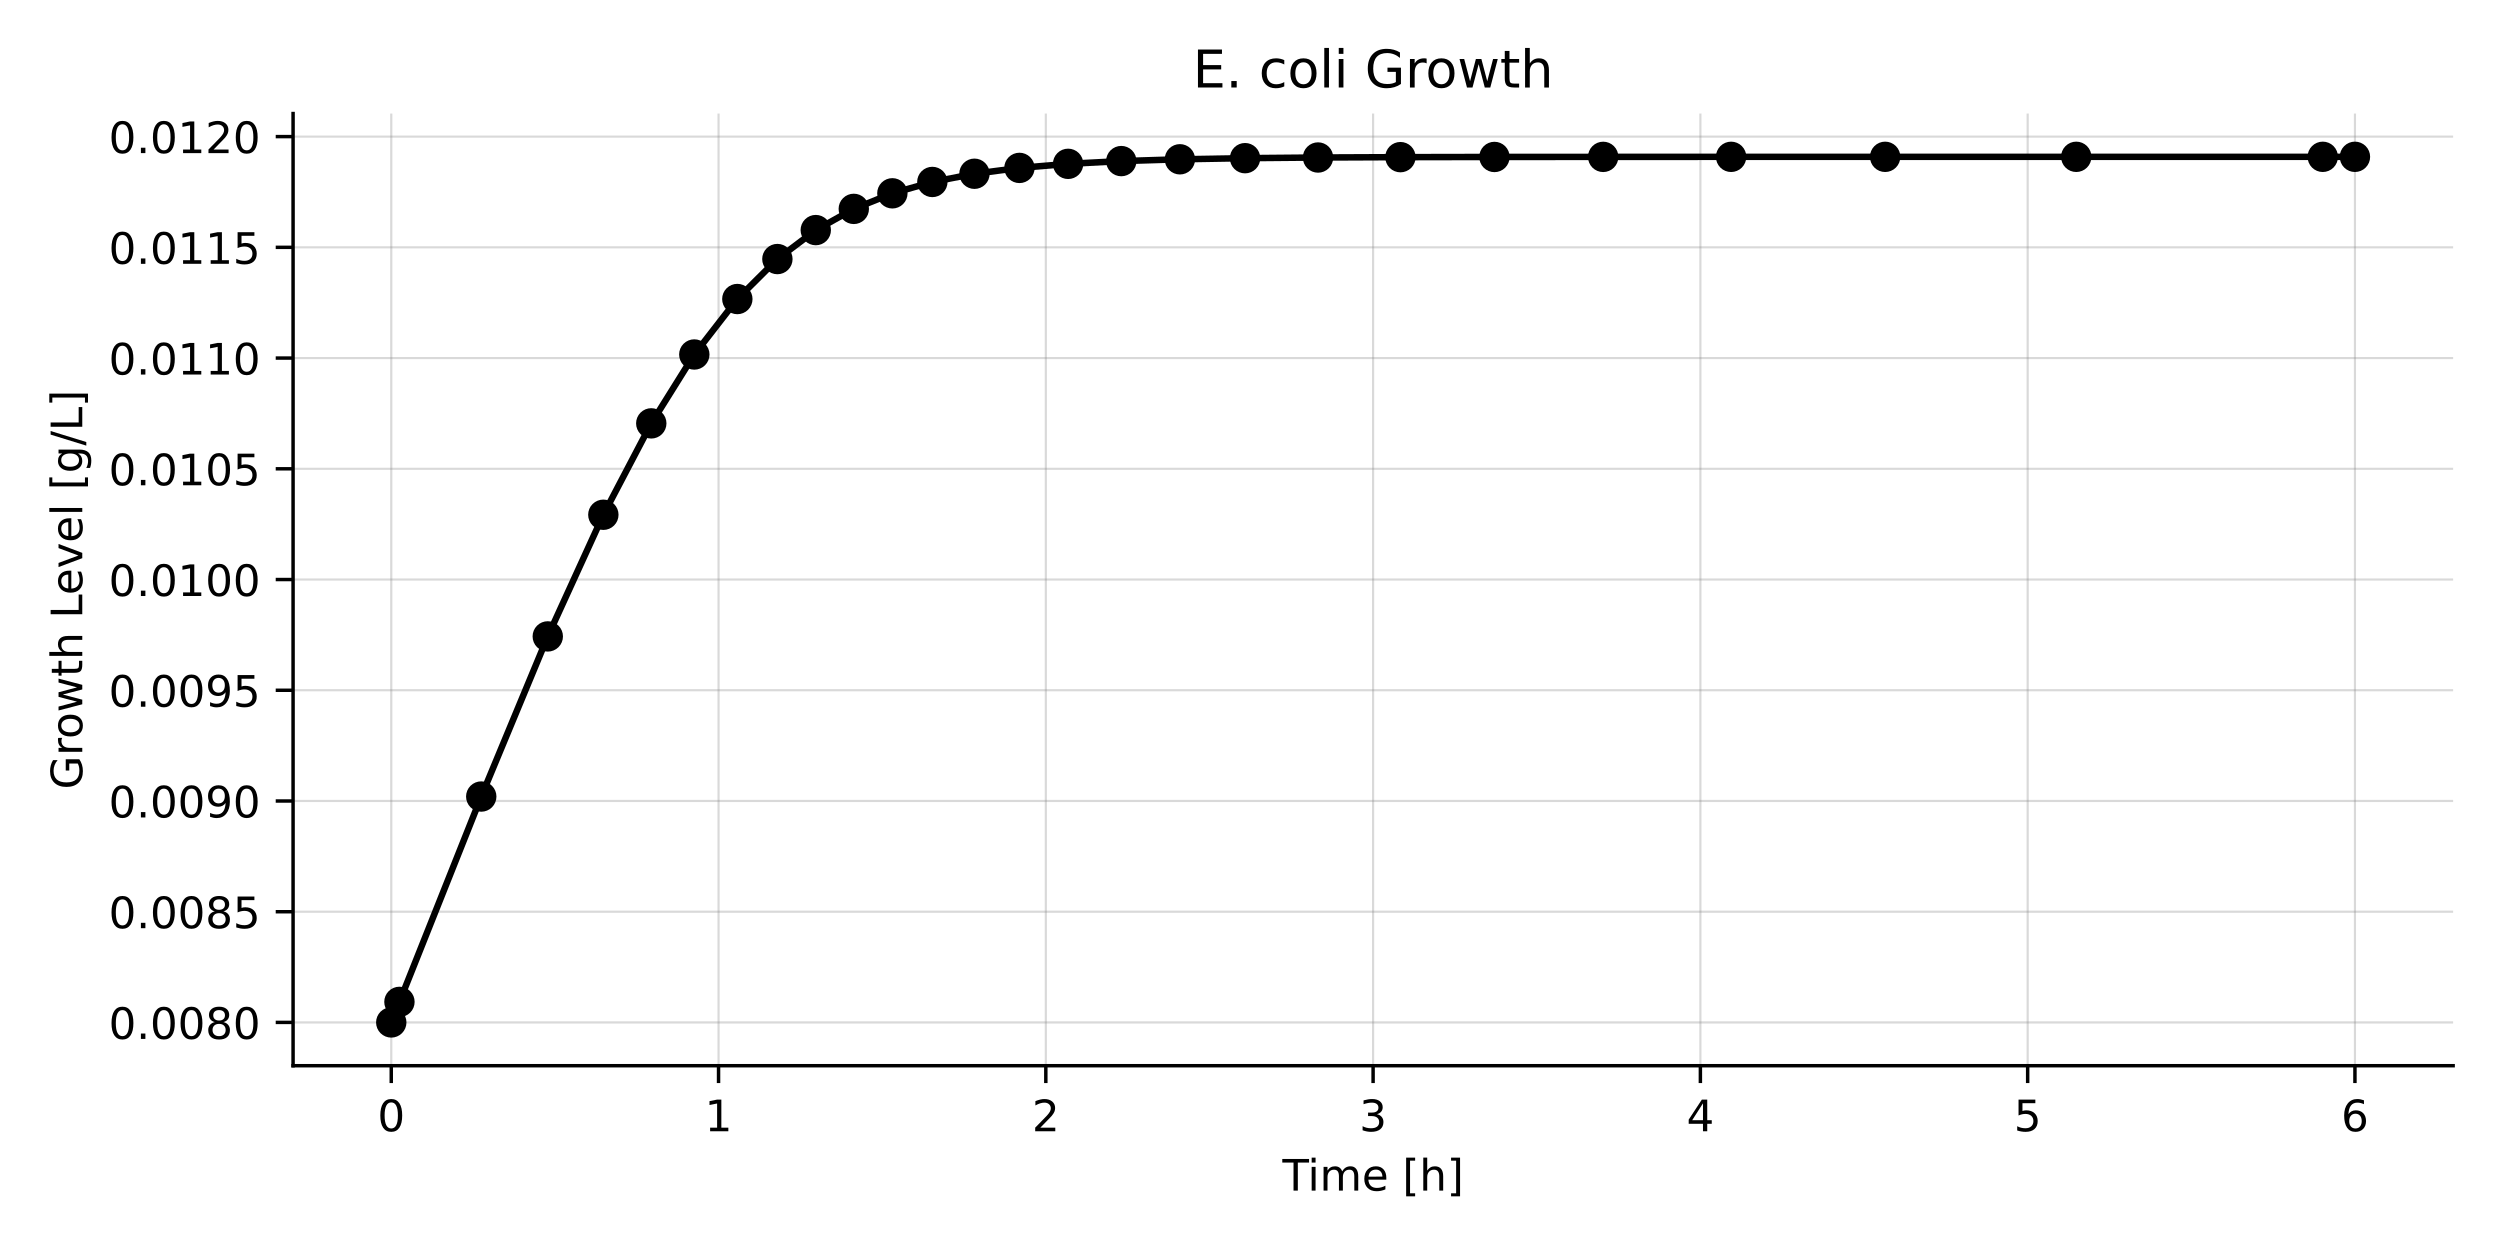
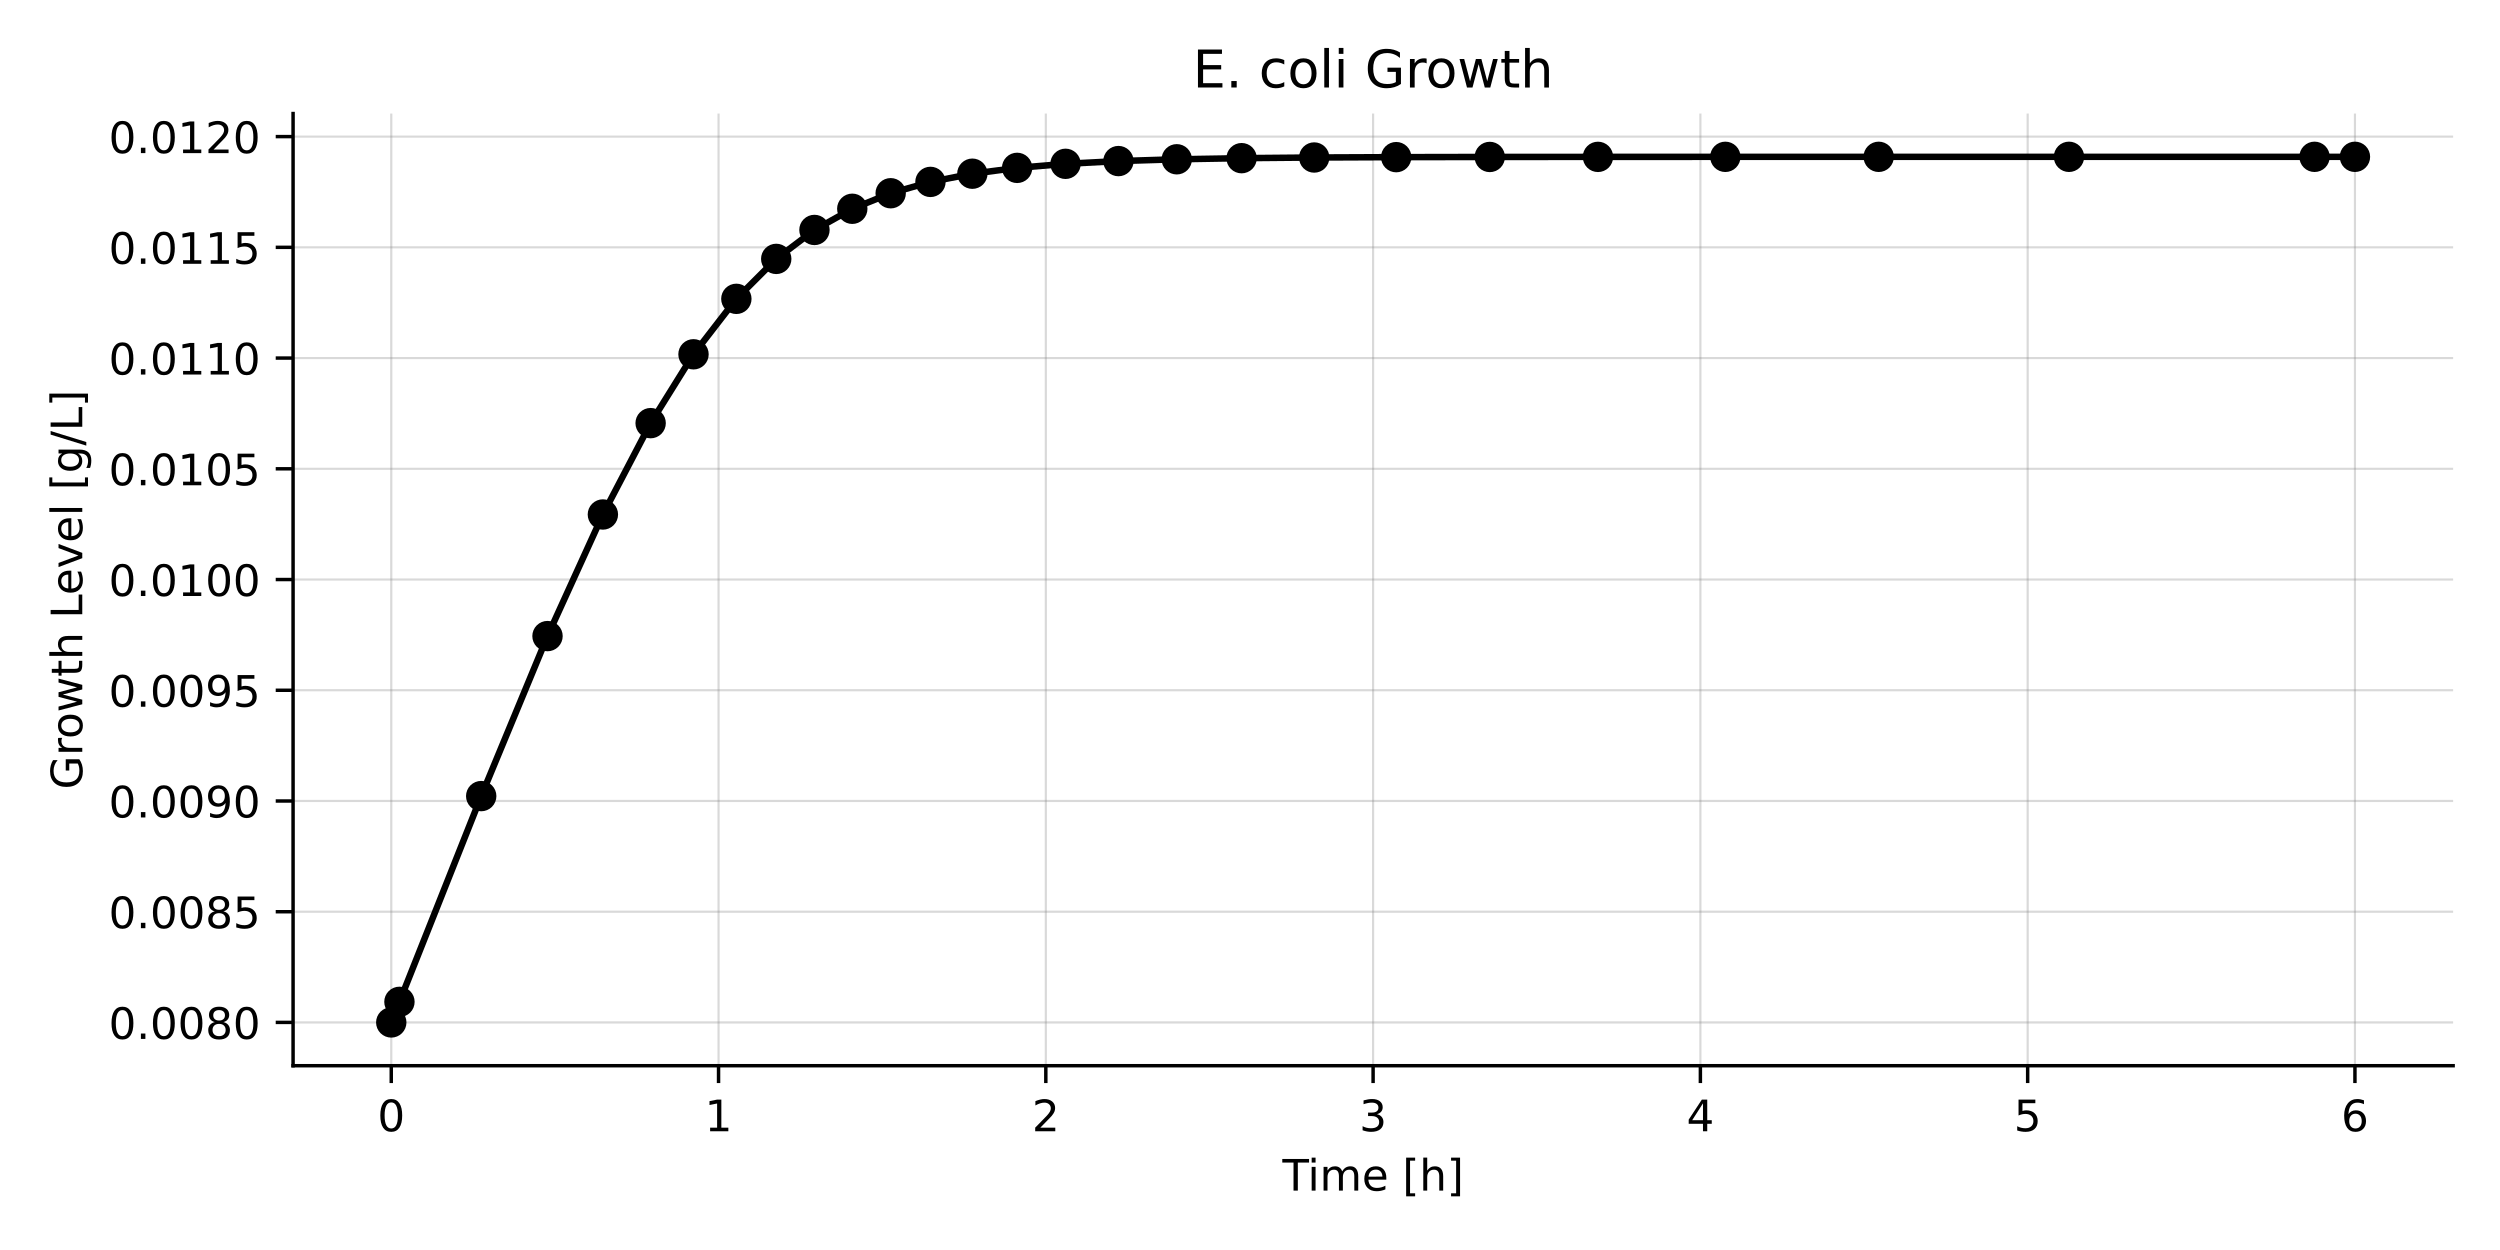
<svg xmlns="http://www.w3.org/2000/svg" xmlns:xlink="http://www.w3.org/1999/xlink" width="576pt" height="288pt" viewBox="0 0 576 288" version="1.1">
  <defs>
    <style type="text/css">*{stroke-linejoin: round; stroke-linecap: butt}</style>
  </defs>
  <g id="figure_1">
    <g id="patch_1">
      <path d="M 0 288  L 576 288  L 576 0  L 0 0  z " style="fill: #ffffff" />
    </g>
    <g id="axes_1">
      <g id="patch_2">
        <path d="M 67.525 245.54  L 565.2 245.54  L 565.2 26.16  L 67.525 26.16  z " style="fill: #ffffff" />
      </g>
      <g id="matplotlib.axis_1">
        <g id="xtick_1">
          <g id="line2d_1">
-             <path d="M 90.147 245.54  L 90.147 26.16  " clip-path="url(#pfdf26377b6)" style="fill: none; stroke: #808080; stroke-opacity: 0.3; stroke-width: 0.5; stroke-linecap: square" />
+             <path d="M 90.147 245.54  L 90.147 26.16  " clip-path="url(#pa4ab928335)" style="fill: none; stroke: #808080; stroke-opacity: 0.3; stroke-width: 0.5; stroke-linecap: square" />
          </g>
          <g id="line2d_2">
            <defs>
-               <path id="m614c1c55c8" d="M 0 0  L 0 4  " style="stroke: #000000; stroke-width: 0.8" />
+               <path id="m05c62dd9a5" d="M 0 0  L 0 4  " style="stroke: #000000; stroke-width: 0.8" />
            </defs>
            <g>
-               <use xlink:href="#m614c1c55c8" x="90.147" y="245.54" style="stroke: #000000; stroke-width: 0.8" />
+               <use xlink:href="#m05c62dd9a5" x="90.147" y="245.54" style="stroke: #000000; stroke-width: 0.8" />
            </g>
          </g>
          <g id="text_1">
            <g transform="translate(86.96534 260.6384) scale(0.1 -0.1)">
              <defs>
                <path id="DejaVuSans-30" d="M 2034 4250  Q 1547 4250 1301 3770  Q 1056 3291 1056 2328  Q 1056 1369 1301 889  Q 1547 409 2034 409  Q 2525 409 2770 889  Q 3016 1369 3016 2328  Q 3016 3291 2770 3770  Q 2525 4250 2034 4250  z M 2034 4750  Q 2819 4750 3233 4129  Q 3647 3509 3647 2328  Q 3647 1150 3233 529  Q 2819 -91 2034 -91  Q 1250 -91 836 529  Q 422 1150 422 2328  Q 422 3509 836 4129  Q 1250 4750 2034 4750  z " transform="scale(0.015625)" />
              </defs>
              <use xlink:href="#DejaVuSans-30" />
            </g>
          </g>
        </g>
        <g id="xtick_2">
          <g id="line2d_3">
-             <path d="M 165.552 245.54  L 165.552 26.16  " clip-path="url(#pfdf26377b6)" style="fill: none; stroke: #808080; stroke-opacity: 0.3; stroke-width: 0.5; stroke-linecap: square" />
+             <path d="M 165.552 245.54  L 165.552 26.16  " clip-path="url(#pa4ab928335)" style="fill: none; stroke: #808080; stroke-opacity: 0.3; stroke-width: 0.5; stroke-linecap: square" />
          </g>
          <g id="line2d_4">
            <g>
-               <use xlink:href="#m614c1c55c8" x="165.552" y="245.54" style="stroke: #000000; stroke-width: 0.8" />
+               <use xlink:href="#m05c62dd9a5" x="165.552" y="245.54" style="stroke: #000000; stroke-width: 0.8" />
            </g>
          </g>
          <g id="text_2">
            <g transform="translate(162.3706 260.6384) scale(0.1 -0.1)">
              <defs>
                <path id="DejaVuSans-31" d="M 794 531  L 1825 531  L 1825 4091  L 703 3866  L 703 4441  L 1819 4666  L 2450 4666  L 2450 531  L 3481 531  L 3481 0  L 794 0  L 794 531  z " transform="scale(0.015625)" />
              </defs>
              <use xlink:href="#DejaVuSans-31" />
            </g>
          </g>
        </g>
        <g id="xtick_3">
          <g id="line2d_5">
-             <path d="M 240.957 245.54  L 240.957 26.16  " clip-path="url(#pfdf26377b6)" style="fill: none; stroke: #808080; stroke-opacity: 0.3; stroke-width: 0.5; stroke-linecap: square" />
+             <path d="M 240.957 245.54  L 240.957 26.16  " clip-path="url(#pa4ab928335)" style="fill: none; stroke: #808080; stroke-opacity: 0.3; stroke-width: 0.5; stroke-linecap: square" />
          </g>
          <g id="line2d_6">
            <g>
-               <use xlink:href="#m614c1c55c8" x="240.957" y="245.54" style="stroke: #000000; stroke-width: 0.8" />
+               <use xlink:href="#m05c62dd9a5" x="240.957" y="245.54" style="stroke: #000000; stroke-width: 0.8" />
            </g>
          </g>
          <g id="text_3">
            <g transform="translate(237.7759 260.6384) scale(0.1 -0.1)">
              <defs>
                <path id="DejaVuSans-32" d="M 1228 531  L 3431 531  L 3431 0  L 469 0  L 469 531  Q 828 903 1448 1529  Q 2069 2156 2228 2338  Q 2531 2678 2651 2914  Q 2772 3150 2772 3378  Q 2772 3750 2511 3984  Q 2250 4219 1831 4219  Q 1534 4219 1204 4116  Q 875 4013 500 3803  L 500 4441  Q 881 4594 1212 4672  Q 1544 4750 1819 4750  Q 2544 4750 2975 4387  Q 3406 4025 3406 3419  Q 3406 3131 3298 2873  Q 3191 2616 2906 2266  Q 2828 2175 2409 1742  Q 1991 1309 1228 531  z " transform="scale(0.015625)" />
              </defs>
              <use xlink:href="#DejaVuSans-32" />
            </g>
          </g>
        </g>
        <g id="xtick_4">
          <g id="line2d_7">
-             <path d="M 316.363 245.54  L 316.363 26.16  " clip-path="url(#pfdf26377b6)" style="fill: none; stroke: #808080; stroke-opacity: 0.3; stroke-width: 0.5; stroke-linecap: square" />
+             <path d="M 316.363 245.54  L 316.363 26.16  " clip-path="url(#pa4ab928335)" style="fill: none; stroke: #808080; stroke-opacity: 0.3; stroke-width: 0.5; stroke-linecap: square" />
          </g>
          <g id="line2d_8">
            <g>
-               <use xlink:href="#m614c1c55c8" x="316.363" y="245.54" style="stroke: #000000; stroke-width: 0.8" />
+               <use xlink:href="#m05c62dd9a5" x="316.363" y="245.54" style="stroke: #000000; stroke-width: 0.8" />
            </g>
          </g>
          <g id="text_4">
            <g transform="translate(313.1812 260.6384) scale(0.1 -0.1)">
              <defs>
                <path id="DejaVuSans-33" d="M 2597 2516  Q 3050 2419 3304 2112  Q 3559 1806 3559 1356  Q 3559 666 3084 287  Q 2609 -91 1734 -91  Q 1441 -91 1130 -33  Q 819 25 488 141  L 488 750  Q 750 597 1062 519  Q 1375 441 1716 441  Q 2309 441 2620 675  Q 2931 909 2931 1356  Q 2931 1769 2642 2001  Q 2353 2234 1838 2234  L 1294 2234  L 1294 2753  L 1863 2753  Q 2328 2753 2575 2939  Q 2822 3125 2822 3475  Q 2822 3834 2567 4026  Q 2313 4219 1838 4219  Q 1578 4219 1281 4162  Q 984 4106 628 3988  L 628 4550  Q 988 4650 1302 4700  Q 1616 4750 1894 4750  Q 2613 4750 3031 4423  Q 3450 4097 3450 3541  Q 3450 3153 3228 2886  Q 3006 2619 2597 2516  z " transform="scale(0.015625)" />
              </defs>
              <use xlink:href="#DejaVuSans-33" />
            </g>
          </g>
        </g>
        <g id="xtick_5">
          <g id="line2d_9">
-             <path d="M 391.768 245.54  L 391.768 26.16  " clip-path="url(#pfdf26377b6)" style="fill: none; stroke: #808080; stroke-opacity: 0.3; stroke-width: 0.5; stroke-linecap: square" />
+             <path d="M 391.768 245.54  L 391.768 26.16  " clip-path="url(#pa4ab928335)" style="fill: none; stroke: #808080; stroke-opacity: 0.3; stroke-width: 0.5; stroke-linecap: square" />
          </g>
          <g id="line2d_10">
            <g>
-               <use xlink:href="#m614c1c55c8" x="391.768" y="245.54" style="stroke: #000000; stroke-width: 0.8" />
+               <use xlink:href="#m05c62dd9a5" x="391.768" y="245.54" style="stroke: #000000; stroke-width: 0.8" />
            </g>
          </g>
          <g id="text_5">
            <g transform="translate(388.5866 260.6384) scale(0.1 -0.1)">
              <defs>
                <path id="DejaVuSans-34" d="M 2419 4116  L 825 1625  L 2419 1625  L 2419 4116  z M 2253 4666  L 3047 4666  L 3047 1625  L 3713 1625  L 3713 1100  L 3047 1100  L 3047 0  L 2419 0  L 2419 1100  L 313 1100  L 313 1709  L 2253 4666  z " transform="scale(0.015625)" />
              </defs>
              <use xlink:href="#DejaVuSans-34" />
            </g>
          </g>
        </g>
        <g id="xtick_6">
          <g id="line2d_11">
-             <path d="M 467.173 245.54  L 467.173 26.16  " clip-path="url(#pfdf26377b6)" style="fill: none; stroke: #808080; stroke-opacity: 0.3; stroke-width: 0.5; stroke-linecap: square" />
+             <path d="M 467.173 245.54  L 467.173 26.16  " clip-path="url(#pa4ab928335)" style="fill: none; stroke: #808080; stroke-opacity: 0.3; stroke-width: 0.5; stroke-linecap: square" />
          </g>
          <g id="line2d_12">
            <g>
-               <use xlink:href="#m614c1c55c8" x="467.173" y="245.54" style="stroke: #000000; stroke-width: 0.8" />
+               <use xlink:href="#m05c62dd9a5" x="467.173" y="245.54" style="stroke: #000000; stroke-width: 0.8" />
            </g>
          </g>
          <g id="text_6">
            <g transform="translate(463.9919 260.6384) scale(0.1 -0.1)">
              <defs>
                <path id="DejaVuSans-35" d="M 691 4666  L 3169 4666  L 3169 4134  L 1269 4134  L 1269 2991  Q 1406 3038 1543 3061  Q 1681 3084 1819 3084  Q 2600 3084 3056 2656  Q 3513 2228 3513 1497  Q 3513 744 3044 326  Q 2575 -91 1722 -91  Q 1428 -91 1123 -41  Q 819 9 494 109  L 494 744  Q 775 591 1075 516  Q 1375 441 1709 441  Q 2250 441 2565 725  Q 2881 1009 2881 1497  Q 2881 1984 2565 2268  Q 2250 2553 1709 2553  Q 1456 2553 1204 2497  Q 953 2441 691 2322  L 691 4666  z " transform="scale(0.015625)" />
              </defs>
              <use xlink:href="#DejaVuSans-35" />
            </g>
          </g>
        </g>
        <g id="xtick_7">
          <g id="line2d_13">
-             <path d="M 542.578 245.54  L 542.578 26.16  " clip-path="url(#pfdf26377b6)" style="fill: none; stroke: #808080; stroke-opacity: 0.3; stroke-width: 0.5; stroke-linecap: square" />
+             <path d="M 542.578 245.54  L 542.578 26.16  " clip-path="url(#pa4ab928335)" style="fill: none; stroke: #808080; stroke-opacity: 0.3; stroke-width: 0.5; stroke-linecap: square" />
          </g>
          <g id="line2d_14">
            <g>
-               <use xlink:href="#m614c1c55c8" x="542.578" y="245.54" style="stroke: #000000; stroke-width: 0.8" />
+               <use xlink:href="#m05c62dd9a5" x="542.578" y="245.54" style="stroke: #000000; stroke-width: 0.8" />
            </g>
          </g>
          <g id="text_7">
            <g transform="translate(539.3972 260.6384) scale(0.1 -0.1)">
              <defs>
                <path id="DejaVuSans-36" d="M 2113 2584  Q 1688 2584 1439 2293  Q 1191 2003 1191 1497  Q 1191 994 1439 701  Q 1688 409 2113 409  Q 2538 409 2786 701  Q 3034 994 3034 1497  Q 3034 2003 2786 2293  Q 2538 2584 2113 2584  z M 3366 4563  L 3366 3988  Q 3128 4100 2886 4159  Q 2644 4219 2406 4219  Q 1781 4219 1451 3797  Q 1122 3375 1075 2522  Q 1259 2794 1537 2939  Q 1816 3084 2150 3084  Q 2853 3084 3261 2657  Q 3669 2231 3669 1497  Q 3669 778 3244 343  Q 2819 -91 2113 -91  Q 1303 -91 875 529  Q 447 1150 447 2328  Q 447 3434 972 4092  Q 1497 4750 2381 4750  Q 2619 4750 2861 4703  Q 3103 4656 3366 4563  z " transform="scale(0.015625)" />
              </defs>
              <use xlink:href="#DejaVuSans-36" />
            </g>
          </g>
        </g>
        <g id="text_8">
          <g transform="translate(295.4695 274.3166) scale(0.1 -0.1)">
            <defs>
              <path id="DejaVuSans-54" d="M -19 4666  L 3928 4666  L 3928 4134  L 2272 4134  L 2272 0  L 1638 0  L 1638 4134  L -19 4134  L -19 4666  z " transform="scale(0.015625)" />
              <path id="DejaVuSans-69" d="M 603 3500  L 1178 3500  L 1178 0  L 603 0  L 603 3500  z M 603 4863  L 1178 4863  L 1178 4134  L 603 4134  L 603 4863  z " transform="scale(0.015625)" />
              <path id="DejaVuSans-6d" d="M 3328 2828  Q 3544 3216 3844 3400  Q 4144 3584 4550 3584  Q 5097 3584 5394 3201  Q 5691 2819 5691 2113  L 5691 0  L 5113 0  L 5113 2094  Q 5113 2597 4934 2840  Q 4756 3084 4391 3084  Q 3944 3084 3684 2787  Q 3425 2491 3425 1978  L 3425 0  L 2847 0  L 2847 2094  Q 2847 2600 2669 2842  Q 2491 3084 2119 3084  Q 1678 3084 1418 2786  Q 1159 2488 1159 1978  L 1159 0  L 581 0  L 581 3500  L 1159 3500  L 1159 2956  Q 1356 3278 1631 3431  Q 1906 3584 2284 3584  Q 2666 3584 2933 3390  Q 3200 3197 3328 2828  z " transform="scale(0.015625)" />
              <path id="DejaVuSans-65" d="M 3597 1894  L 3597 1613  L 953 1613  Q 991 1019 1311 708  Q 1631 397 2203 397  Q 2534 397 2845 478  Q 3156 559 3463 722  L 3463 178  Q 3153 47 2828 -22  Q 2503 -91 2169 -91  Q 1331 -91 842 396  Q 353 884 353 1716  Q 353 2575 817 3079  Q 1281 3584 2069 3584  Q 2775 3584 3186 3129  Q 3597 2675 3597 1894  z M 3022 2063  Q 3016 2534 2758 2815  Q 2500 3097 2075 3097  Q 1594 3097 1305 2825  Q 1016 2553 972 2059  L 3022 2063  z " transform="scale(0.015625)" />
              <path id="DejaVuSans-20" transform="scale(0.015625)" />
              <path id="DejaVuSans-5b" d="M 550 4863  L 1875 4863  L 1875 4416  L 1125 4416  L 1125 -397  L 1875 -397  L 1875 -844  L 550 -844  L 550 4863  z " transform="scale(0.015625)" />
              <path id="DejaVuSans-68" d="M 3513 2113  L 3513 0  L 2938 0  L 2938 2094  Q 2938 2591 2744 2837  Q 2550 3084 2163 3084  Q 1697 3084 1428 2787  Q 1159 2491 1159 1978  L 1159 0  L 581 0  L 581 4863  L 1159 4863  L 1159 2956  Q 1366 3272 1645 3428  Q 1925 3584 2291 3584  Q 2894 3584 3203 3211  Q 3513 2838 3513 2113  z " transform="scale(0.015625)" />
              <path id="DejaVuSans-5d" d="M 1947 4863  L 1947 -844  L 622 -844  L 622 -397  L 1369 -397  L 1369 4416  L 622 4416  L 622 4863  L 1947 4863  z " transform="scale(0.015625)" />
            </defs>
            <use xlink:href="#DejaVuSans-54" />
            <use xlink:href="#DejaVuSans-69" transform="translate(57.95898 0)" />
            <use xlink:href="#DejaVuSans-6d" transform="translate(85.74219 0)" />
            <use xlink:href="#DejaVuSans-65" transform="translate(183.1543 0)" />
            <use xlink:href="#DejaVuSans-20" transform="translate(244.6777 0)" />
            <use xlink:href="#DejaVuSans-5b" transform="translate(276.4648 0)" />
            <use xlink:href="#DejaVuSans-68" transform="translate(315.4785 0)" />
            <use xlink:href="#DejaVuSans-5d" transform="translate(378.8574 0)" />
          </g>
        </g>
      </g>
      <g id="matplotlib.axis_2">
        <g id="ytick_1">
          <g id="line2d_15">
-             <path d="M 67.525 235.568  L 565.2 235.568  " clip-path="url(#pfdf26377b6)" style="fill: none; stroke: #808080; stroke-opacity: 0.3; stroke-width: 0.5; stroke-linecap: square" />
+             <path d="M 67.525 235.568  L 565.2 235.568  " clip-path="url(#pa4ab928335)" style="fill: none; stroke: #808080; stroke-opacity: 0.3; stroke-width: 0.5; stroke-linecap: square" />
          </g>
          <g id="line2d_16">
            <defs>
-               <path id="m673d72dd61" d="M 0 0  L -4 0  " style="stroke: #000000; stroke-width: 0.8" />
+               <path id="me088fee812" d="M 0 0  L -4 0  " style="stroke: #000000; stroke-width: 0.8" />
            </defs>
            <g>
-               <use xlink:href="#m673d72dd61" x="67.525" y="235.568" style="stroke: #000000; stroke-width: 0.8" />
+               <use xlink:href="#me088fee812" x="67.525" y="235.568" style="stroke: #000000; stroke-width: 0.8" />
            </g>
          </g>
          <g id="text_9">
            <g transform="translate(25.03438 239.3674) scale(0.1 -0.1)">
              <defs>
                <path id="DejaVuSans-2e" d="M 684 794  L 1344 794  L 1344 0  L 684 0  L 684 794  z " transform="scale(0.015625)" />
                <path id="DejaVuSans-38" d="M 2034 2216  Q 1584 2216 1326 1975  Q 1069 1734 1069 1313  Q 1069 891 1326 650  Q 1584 409 2034 409  Q 2484 409 2743 651  Q 3003 894 3003 1313  Q 3003 1734 2745 1975  Q 2488 2216 2034 2216  z M 1403 2484  Q 997 2584 770 2862  Q 544 3141 544 3541  Q 544 4100 942 4425  Q 1341 4750 2034 4750  Q 2731 4750 3128 4425  Q 3525 4100 3525 3541  Q 3525 3141 3298 2862  Q 3072 2584 2669 2484  Q 3125 2378 3379 2068  Q 3634 1759 3634 1313  Q 3634 634 3220 271  Q 2806 -91 2034 -91  Q 1263 -91 848 271  Q 434 634 434 1313  Q 434 1759 690 2068  Q 947 2378 1403 2484  z M 1172 3481  Q 1172 3119 1398 2916  Q 1625 2713 2034 2713  Q 2441 2713 2670 2916  Q 2900 3119 2900 3481  Q 2900 3844 2670 4047  Q 2441 4250 2034 4250  Q 1625 4250 1398 4047  Q 1172 3844 1172 3481  z " transform="scale(0.015625)" />
              </defs>
              <use xlink:href="#DejaVuSans-30" />
              <use xlink:href="#DejaVuSans-2e" transform="translate(63.62305 0)" />
              <use xlink:href="#DejaVuSans-30" transform="translate(95.41016 0)" />
              <use xlink:href="#DejaVuSans-30" transform="translate(159.0332 0)" />
              <use xlink:href="#DejaVuSans-38" transform="translate(222.6562 0)" />
              <use xlink:href="#DejaVuSans-30" transform="translate(286.2793 0)" />
            </g>
          </g>
        </g>
        <g id="ytick_2">
          <g id="line2d_17">
-             <path d="M 67.525 210.057  L 565.2 210.057  " clip-path="url(#pfdf26377b6)" style="fill: none; stroke: #808080; stroke-opacity: 0.3; stroke-width: 0.5; stroke-linecap: square" />
+             <path d="M 67.525 210.057  L 565.2 210.057  " clip-path="url(#pa4ab928335)" style="fill: none; stroke: #808080; stroke-opacity: 0.3; stroke-width: 0.5; stroke-linecap: square" />
          </g>
          <g id="line2d_18">
            <g>
-               <use xlink:href="#m673d72dd61" x="67.525" y="210.057" style="stroke: #000000; stroke-width: 0.8" />
+               <use xlink:href="#me088fee812" x="67.525" y="210.057" style="stroke: #000000; stroke-width: 0.8" />
            </g>
          </g>
          <g id="text_10">
            <g transform="translate(25.03438 213.8559) scale(0.1 -0.1)">
              <use xlink:href="#DejaVuSans-30" />
              <use xlink:href="#DejaVuSans-2e" transform="translate(63.62305 0)" />
              <use xlink:href="#DejaVuSans-30" transform="translate(95.41016 0)" />
              <use xlink:href="#DejaVuSans-30" transform="translate(159.0332 0)" />
              <use xlink:href="#DejaVuSans-38" transform="translate(222.6562 0)" />
              <use xlink:href="#DejaVuSans-35" transform="translate(286.2793 0)" />
            </g>
          </g>
        </g>
        <g id="ytick_3">
          <g id="line2d_19">
-             <path d="M 67.525 184.545  L 565.2 184.545  " clip-path="url(#pfdf26377b6)" style="fill: none; stroke: #808080; stroke-opacity: 0.3; stroke-width: 0.5; stroke-linecap: square" />
+             <path d="M 67.525 184.545  L 565.2 184.545  " clip-path="url(#pa4ab928335)" style="fill: none; stroke: #808080; stroke-opacity: 0.3; stroke-width: 0.5; stroke-linecap: square" />
          </g>
          <g id="line2d_20">
            <g>
-               <use xlink:href="#m673d72dd61" x="67.525" y="184.545" style="stroke: #000000; stroke-width: 0.8" />
+               <use xlink:href="#me088fee812" x="67.525" y="184.545" style="stroke: #000000; stroke-width: 0.8" />
            </g>
          </g>
          <g id="text_11">
            <g transform="translate(25.03438 188.3443) scale(0.1 -0.1)">
              <defs>
                <path id="DejaVuSans-39" d="M 703 97  L 703 672  Q 941 559 1184 500  Q 1428 441 1663 441  Q 2288 441 2617 861  Q 2947 1281 2994 2138  Q 2813 1869 2534 1725  Q 2256 1581 1919 1581  Q 1219 1581 811 2004  Q 403 2428 403 3163  Q 403 3881 828 4315  Q 1253 4750 1959 4750  Q 2769 4750 3195 4129  Q 3622 3509 3622 2328  Q 3622 1225 3098 567  Q 2575 -91 1691 -91  Q 1453 -91 1209 -44  Q 966 3 703 97  z M 1959 2075  Q 2384 2075 2632 2365  Q 2881 2656 2881 3163  Q 2881 3666 2632 3958  Q 2384 4250 1959 4250  Q 1534 4250 1286 3958  Q 1038 3666 1038 3163  Q 1038 2656 1286 2365  Q 1534 2075 1959 2075  z " transform="scale(0.015625)" />
              </defs>
              <use xlink:href="#DejaVuSans-30" />
              <use xlink:href="#DejaVuSans-2e" transform="translate(63.62305 0)" />
              <use xlink:href="#DejaVuSans-30" transform="translate(95.41016 0)" />
              <use xlink:href="#DejaVuSans-30" transform="translate(159.0332 0)" />
              <use xlink:href="#DejaVuSans-39" transform="translate(222.6562 0)" />
              <use xlink:href="#DejaVuSans-30" transform="translate(286.2793 0)" />
            </g>
          </g>
        </g>
        <g id="ytick_4">
          <g id="line2d_21">
-             <path d="M 67.525 159.034  L 565.2 159.034  " clip-path="url(#pfdf26377b6)" style="fill: none; stroke: #808080; stroke-opacity: 0.3; stroke-width: 0.5; stroke-linecap: square" />
+             <path d="M 67.525 159.034  L 565.2 159.034  " clip-path="url(#pa4ab928335)" style="fill: none; stroke: #808080; stroke-opacity: 0.3; stroke-width: 0.5; stroke-linecap: square" />
          </g>
          <g id="line2d_22">
            <g>
-               <use xlink:href="#m673d72dd61" x="67.525" y="159.034" style="stroke: #000000; stroke-width: 0.8" />
+               <use xlink:href="#me088fee812" x="67.525" y="159.034" style="stroke: #000000; stroke-width: 0.8" />
            </g>
          </g>
          <g id="text_12">
            <g transform="translate(25.03438 162.8328) scale(0.1 -0.1)">
              <use xlink:href="#DejaVuSans-30" />
              <use xlink:href="#DejaVuSans-2e" transform="translate(63.62305 0)" />
              <use xlink:href="#DejaVuSans-30" transform="translate(95.41016 0)" />
              <use xlink:href="#DejaVuSans-30" transform="translate(159.0332 0)" />
              <use xlink:href="#DejaVuSans-39" transform="translate(222.6562 0)" />
              <use xlink:href="#DejaVuSans-35" transform="translate(286.2793 0)" />
            </g>
          </g>
        </g>
        <g id="ytick_5">
          <g id="line2d_23">
-             <path d="M 67.525 133.522  L 565.2 133.522  " clip-path="url(#pfdf26377b6)" style="fill: none; stroke: #808080; stroke-opacity: 0.3; stroke-width: 0.5; stroke-linecap: square" />
+             <path d="M 67.525 133.522  L 565.2 133.522  " clip-path="url(#pa4ab928335)" style="fill: none; stroke: #808080; stroke-opacity: 0.3; stroke-width: 0.5; stroke-linecap: square" />
          </g>
          <g id="line2d_24">
            <g>
-               <use xlink:href="#m673d72dd61" x="67.525" y="133.522" style="stroke: #000000; stroke-width: 0.8" />
+               <use xlink:href="#me088fee812" x="67.525" y="133.522" style="stroke: #000000; stroke-width: 0.8" />
            </g>
          </g>
          <g id="text_13">
            <g transform="translate(25.03438 137.3213) scale(0.1 -0.1)">
              <use xlink:href="#DejaVuSans-30" />
              <use xlink:href="#DejaVuSans-2e" transform="translate(63.62305 0)" />
              <use xlink:href="#DejaVuSans-30" transform="translate(95.41016 0)" />
              <use xlink:href="#DejaVuSans-31" transform="translate(159.0332 0)" />
              <use xlink:href="#DejaVuSans-30" transform="translate(222.6562 0)" />
              <use xlink:href="#DejaVuSans-30" transform="translate(286.2793 0)" />
            </g>
          </g>
        </g>
        <g id="ytick_6">
          <g id="line2d_25">
-             <path d="M 67.525 108.01  L 565.2 108.01  " clip-path="url(#pfdf26377b6)" style="fill: none; stroke: #808080; stroke-opacity: 0.3; stroke-width: 0.5; stroke-linecap: square" />
+             <path d="M 67.525 108.01  L 565.2 108.01  " clip-path="url(#pa4ab928335)" style="fill: none; stroke: #808080; stroke-opacity: 0.3; stroke-width: 0.5; stroke-linecap: square" />
          </g>
          <g id="line2d_26">
            <g>
-               <use xlink:href="#m673d72dd61" x="67.525" y="108.01" style="stroke: #000000; stroke-width: 0.8" />
+               <use xlink:href="#me088fee812" x="67.525" y="108.01" style="stroke: #000000; stroke-width: 0.8" />
            </g>
          </g>
          <g id="text_14">
            <g transform="translate(25.03438 111.8097) scale(0.1 -0.1)">
              <use xlink:href="#DejaVuSans-30" />
              <use xlink:href="#DejaVuSans-2e" transform="translate(63.62305 0)" />
              <use xlink:href="#DejaVuSans-30" transform="translate(95.41016 0)" />
              <use xlink:href="#DejaVuSans-31" transform="translate(159.0332 0)" />
              <use xlink:href="#DejaVuSans-30" transform="translate(222.6562 0)" />
              <use xlink:href="#DejaVuSans-35" transform="translate(286.2793 0)" />
            </g>
          </g>
        </g>
        <g id="ytick_7">
          <g id="line2d_27">
-             <path d="M 67.525 82.499  L 565.2 82.499  " clip-path="url(#pfdf26377b6)" style="fill: none; stroke: #808080; stroke-opacity: 0.3; stroke-width: 0.5; stroke-linecap: square" />
+             <path d="M 67.525 82.499  L 565.2 82.499  " clip-path="url(#pa4ab928335)" style="fill: none; stroke: #808080; stroke-opacity: 0.3; stroke-width: 0.5; stroke-linecap: square" />
          </g>
          <g id="line2d_28">
            <g>
-               <use xlink:href="#m673d72dd61" x="67.525" y="82.499" style="stroke: #000000; stroke-width: 0.8" />
+               <use xlink:href="#me088fee812" x="67.525" y="82.499" style="stroke: #000000; stroke-width: 0.8" />
            </g>
          </g>
          <g id="text_15">
            <g transform="translate(25.03438 86.29818) scale(0.1 -0.1)">
              <use xlink:href="#DejaVuSans-30" />
              <use xlink:href="#DejaVuSans-2e" transform="translate(63.62305 0)" />
              <use xlink:href="#DejaVuSans-30" transform="translate(95.41016 0)" />
              <use xlink:href="#DejaVuSans-31" transform="translate(159.0332 0)" />
              <use xlink:href="#DejaVuSans-31" transform="translate(222.6562 0)" />
              <use xlink:href="#DejaVuSans-30" transform="translate(286.2793 0)" />
            </g>
          </g>
        </g>
        <g id="ytick_8">
          <g id="line2d_29">
-             <path d="M 67.525 56.987  L 565.2 56.987  " clip-path="url(#pfdf26377b6)" style="fill: none; stroke: #808080; stroke-opacity: 0.3; stroke-width: 0.5; stroke-linecap: square" />
+             <path d="M 67.525 56.987  L 565.2 56.987  " clip-path="url(#pa4ab928335)" style="fill: none; stroke: #808080; stroke-opacity: 0.3; stroke-width: 0.5; stroke-linecap: square" />
          </g>
          <g id="line2d_30">
            <g>
-               <use xlink:href="#m673d72dd61" x="67.525" y="56.987" style="stroke: #000000; stroke-width: 0.8" />
+               <use xlink:href="#me088fee812" x="67.525" y="56.987" style="stroke: #000000; stroke-width: 0.8" />
            </g>
          </g>
          <g id="text_16">
            <g transform="translate(25.03438 60.78664) scale(0.1 -0.1)">
              <use xlink:href="#DejaVuSans-30" />
              <use xlink:href="#DejaVuSans-2e" transform="translate(63.62305 0)" />
              <use xlink:href="#DejaVuSans-30" transform="translate(95.41016 0)" />
              <use xlink:href="#DejaVuSans-31" transform="translate(159.0332 0)" />
              <use xlink:href="#DejaVuSans-31" transform="translate(222.6562 0)" />
              <use xlink:href="#DejaVuSans-35" transform="translate(286.2793 0)" />
            </g>
          </g>
        </g>
        <g id="ytick_9">
          <g id="line2d_31">
-             <path d="M 67.525 31.476  L 565.2 31.476  " clip-path="url(#pfdf26377b6)" style="fill: none; stroke: #808080; stroke-opacity: 0.3; stroke-width: 0.5; stroke-linecap: square" />
+             <path d="M 67.525 31.476  L 565.2 31.476  " clip-path="url(#pa4ab928335)" style="fill: none; stroke: #808080; stroke-opacity: 0.3; stroke-width: 0.5; stroke-linecap: square" />
          </g>
          <g id="line2d_32">
            <g>
-               <use xlink:href="#m673d72dd61" x="67.525" y="31.476" style="stroke: #000000; stroke-width: 0.8" />
+               <use xlink:href="#me088fee812" x="67.525" y="31.476" style="stroke: #000000; stroke-width: 0.8" />
            </g>
          </g>
          <g id="text_17">
-             <g transform="translate(25.03438 35.2751) scale(0.1 -0.1)">
+             <g transform="translate(25.03438 35.27511) scale(0.1 -0.1)">
              <use xlink:href="#DejaVuSans-30" />
              <use xlink:href="#DejaVuSans-2e" transform="translate(63.62305 0)" />
              <use xlink:href="#DejaVuSans-30" transform="translate(95.41016 0)" />
              <use xlink:href="#DejaVuSans-31" transform="translate(159.0332 0)" />
              <use xlink:href="#DejaVuSans-32" transform="translate(222.6562 0)" />
              <use xlink:href="#DejaVuSans-30" transform="translate(286.2793 0)" />
            </g>
          </g>
        </g>
        <g id="text_18">
          <g transform="translate(18.95469 181.8688) rotate(-90) scale(0.1 -0.1)">
            <defs>
              <path id="DejaVuSans-47" d="M 3809 666  L 3809 1919  L 2778 1919  L 2778 2438  L 4434 2438  L 4434 434  Q 4069 175 3628 42  Q 3188 -91 2688 -91  Q 1594 -91 976 548  Q 359 1188 359 2328  Q 359 3472 976 4111  Q 1594 4750 2688 4750  Q 3144 4750 3555 4637  Q 3966 4525 4313 4306  L 4313 3634  Q 3963 3931 3569 4081  Q 3175 4231 2741 4231  Q 1884 4231 1454 3753  Q 1025 3275 1025 2328  Q 1025 1384 1454 906  Q 1884 428 2741 428  Q 3075 428 3337 486  Q 3600 544 3809 666  z " transform="scale(0.015625)" />
              <path id="DejaVuSans-72" d="M 2631 2963  Q 2534 3019 2420 3045  Q 2306 3072 2169 3072  Q 1681 3072 1420 2755  Q 1159 2438 1159 1844  L 1159 0  L 581 0  L 581 3500  L 1159 3500  L 1159 2956  Q 1341 3275 1631 3429  Q 1922 3584 2338 3584  Q 2397 3584 2469 3576  Q 2541 3569 2628 3553  L 2631 2963  z " transform="scale(0.015625)" />
              <path id="DejaVuSans-6f" d="M 1959 3097  Q 1497 3097 1228 2736  Q 959 2375 959 1747  Q 959 1119 1226 758  Q 1494 397 1959 397  Q 2419 397 2687 759  Q 2956 1122 2956 1747  Q 2956 2369 2687 2733  Q 2419 3097 1959 3097  z M 1959 3584  Q 2709 3584 3137 3096  Q 3566 2609 3566 1747  Q 3566 888 3137 398  Q 2709 -91 1959 -91  Q 1206 -91 779 398  Q 353 888 353 1747  Q 353 2609 779 3096  Q 1206 3584 1959 3584  z " transform="scale(0.015625)" />
              <path id="DejaVuSans-77" d="M 269 3500  L 844 3500  L 1563 769  L 2278 3500  L 2956 3500  L 3675 769  L 4391 3500  L 4966 3500  L 4050 0  L 3372 0  L 2619 2869  L 1863 0  L 1184 0  L 269 3500  z " transform="scale(0.015625)" />
              <path id="DejaVuSans-74" d="M 1172 4494  L 1172 3500  L 2356 3500  L 2356 3053  L 1172 3053  L 1172 1153  Q 1172 725 1289 603  Q 1406 481 1766 481  L 2356 481  L 2356 0  L 1766 0  Q 1100 0 847 248  Q 594 497 594 1153  L 594 3053  L 172 3053  L 172 3500  L 594 3500  L 594 4494  L 1172 4494  z " transform="scale(0.015625)" />
              <path id="DejaVuSans-4c" d="M 628 4666  L 1259 4666  L 1259 531  L 3531 531  L 3531 0  L 628 0  L 628 4666  z " transform="scale(0.015625)" />
              <path id="DejaVuSans-76" d="M 191 3500  L 800 3500  L 1894 563  L 2988 3500  L 3597 3500  L 2284 0  L 1503 0  L 191 3500  z " transform="scale(0.015625)" />
              <path id="DejaVuSans-6c" d="M 603 4863  L 1178 4863  L 1178 0  L 603 0  L 603 4863  z " transform="scale(0.015625)" />
              <path id="DejaVuSans-67" d="M 2906 1791  Q 2906 2416 2648 2759  Q 2391 3103 1925 3103  Q 1463 3103 1205 2759  Q 947 2416 947 1791  Q 947 1169 1205 825  Q 1463 481 1925 481  Q 2391 481 2648 825  Q 2906 1169 2906 1791  z M 3481 434  Q 3481 -459 3084 -895  Q 2688 -1331 1869 -1331  Q 1566 -1331 1297 -1286  Q 1028 -1241 775 -1147  L 775 -588  Q 1028 -725 1275 -790  Q 1522 -856 1778 -856  Q 2344 -856 2625 -561  Q 2906 -266 2906 331  L 2906 616  Q 2728 306 2450 153  Q 2172 0 1784 0  Q 1141 0 747 490  Q 353 981 353 1791  Q 353 2603 747 3093  Q 1141 3584 1784 3584  Q 2172 3584 2450 3431  Q 2728 3278 2906 2969  L 2906 3500  L 3481 3500  L 3481 434  z " transform="scale(0.015625)" />
              <path id="DejaVuSans-2f" d="M 1625 4666  L 2156 4666  L 531 -594  L 0 -594  L 1625 4666  z " transform="scale(0.015625)" />
            </defs>
            <use xlink:href="#DejaVuSans-47" />
            <use xlink:href="#DejaVuSans-72" transform="translate(77.49023 0)" />
            <use xlink:href="#DejaVuSans-6f" transform="translate(116.3535 0)" />
            <use xlink:href="#DejaVuSans-77" transform="translate(177.5352 0)" />
            <use xlink:href="#DejaVuSans-74" transform="translate(259.3223 0)" />
            <use xlink:href="#DejaVuSans-68" transform="translate(298.5312 0)" />
            <use xlink:href="#DejaVuSans-20" transform="translate(361.9102 0)" />
            <use xlink:href="#DejaVuSans-4c" transform="translate(393.6973 0)" />
            <use xlink:href="#DejaVuSans-65" transform="translate(447.6602 0)" />
            <use xlink:href="#DejaVuSans-76" transform="translate(509.1836 0)" />
            <use xlink:href="#DejaVuSans-65" transform="translate(568.3633 0)" />
            <use xlink:href="#DejaVuSans-6c" transform="translate(629.8867 0)" />
            <use xlink:href="#DejaVuSans-20" transform="translate(657.6699 0)" />
            <use xlink:href="#DejaVuSans-5b" transform="translate(689.457 0)" />
            <use xlink:href="#DejaVuSans-67" transform="translate(728.4707 0)" />
            <use xlink:href="#DejaVuSans-2f" transform="translate(791.9473 0)" />
            <use xlink:href="#DejaVuSans-4c" transform="translate(825.6387 0)" />
            <use xlink:href="#DejaVuSans-5d" transform="translate(881.3516 0)" />
          </g>
        </g>
      </g>
      <g id="line2d_33">
-         <path d="M 90.147 235.568  L 92.031 230.835  L 110.879 183.523  L 126.207 146.63  L 139.01 118.6  L 150.053 97.544  L 159.968 81.675  L 169.883 68.896  L 179.11 59.686  L 187.954 53.012  L 196.712 48.126  L 205.602 44.541  L 214.812 41.924  L 224.515 40.032  L 234.882 38.686  L 246.093 37.749  L 258.344 37.115  L 271.851 36.701  L 286.863 36.443  L 303.675 36.291  L 322.66 36.207  L 344.322 36.164  L 369.372 36.144  L 398.849 36.135  L 434.339 36.133  L 478.37 36.132  L 535.166 36.132  L 542.578 36.132  " clip-path="url(#pfdf26377b6)" style="fill: none; stroke: #000000; stroke-width: 1.5; stroke-linecap: square" />
+         <path d="M 90.147 235.568  L 92.031 230.827  L 110.87 183.421  L 126.146 146.556  L 138.904 118.538  L 149.906 97.49  L 159.782 81.629  L 169.657 68.854  L 178.845 59.65  L 187.65 52.982  L 196.365 48.102  L 205.212 44.523  L 214.377 41.91  L 224.03 40.022  L 234.345 38.678  L 245.499 37.744  L 257.688 37.112  L 271.128 36.699  L 286.064 36.442  L 302.793 36.29  L 321.685 36.206  L 343.243 36.163  L 368.173 36.144  L 397.515 36.135  L 432.849 36.133  L 476.695 36.132  L 533.271 36.132  L 542.578 36.132  " clip-path="url(#pa4ab928335)" style="fill: none; stroke: #000000; stroke-width: 1.5; stroke-linecap: square" />
        <defs>
-           <path id="m6ead65c2c2" d="M 0 3  C 0.796 3 1.559 2.684 2.121 2.121  C 2.684 1.559 3 0.796 3 0  C 3 -0.796 2.684 -1.559 2.121 -2.121  C 1.559 -2.684 0.796 -3 0 -3  C -0.796 -3 -1.559 -2.684 -2.121 -2.121  C -2.684 -1.559 -3 -0.796 -3 0  C -3 0.796 -2.684 1.559 -2.121 2.121  C -1.559 2.684 -0.796 3 0 3  z " style="stroke: #000000" />
+           <path id="mf1f296f714" d="M 0 3  C 0.796 3 1.559 2.684 2.121 2.121  C 2.684 1.559 3 0.796 3 0  C 3 -0.796 2.684 -1.559 2.121 -2.121  C 1.559 -2.684 0.796 -3 0 -3  C -0.796 -3 -1.559 -2.684 -2.121 -2.121  C -2.684 -1.559 -3 -0.796 -3 0  C -3 0.796 -2.684 1.559 -2.121 2.121  C -1.559 2.684 -0.796 3 0 3  z " style="stroke: #000000" />
        </defs>
-         <g clip-path="url(#pfdf26377b6)">
-           <use xlink:href="#m6ead65c2c2" x="90.147" y="235.568" style="stroke: #000000" />
-           <use xlink:href="#m6ead65c2c2" x="92.031" y="230.835" style="stroke: #000000" />
-           <use xlink:href="#m6ead65c2c2" x="110.879" y="183.523" style="stroke: #000000" />
-           <use xlink:href="#m6ead65c2c2" x="126.207" y="146.63" style="stroke: #000000" />
-           <use xlink:href="#m6ead65c2c2" x="139.01" y="118.6" style="stroke: #000000" />
-           <use xlink:href="#m6ead65c2c2" x="150.053" y="97.544" style="stroke: #000000" />
-           <use xlink:href="#m6ead65c2c2" x="159.968" y="81.675" style="stroke: #000000" />
-           <use xlink:href="#m6ead65c2c2" x="169.883" y="68.896" style="stroke: #000000" />
-           <use xlink:href="#m6ead65c2c2" x="179.11" y="59.686" style="stroke: #000000" />
-           <use xlink:href="#m6ead65c2c2" x="187.954" y="53.012" style="stroke: #000000" />
-           <use xlink:href="#m6ead65c2c2" x="196.712" y="48.126" style="stroke: #000000" />
-           <use xlink:href="#m6ead65c2c2" x="205.602" y="44.541" style="stroke: #000000" />
-           <use xlink:href="#m6ead65c2c2" x="214.812" y="41.924" style="stroke: #000000" />
-           <use xlink:href="#m6ead65c2c2" x="224.515" y="40.032" style="stroke: #000000" />
-           <use xlink:href="#m6ead65c2c2" x="234.882" y="38.686" style="stroke: #000000" />
-           <use xlink:href="#m6ead65c2c2" x="246.093" y="37.749" style="stroke: #000000" />
-           <use xlink:href="#m6ead65c2c2" x="258.344" y="37.115" style="stroke: #000000" />
-           <use xlink:href="#m6ead65c2c2" x="271.851" y="36.701" style="stroke: #000000" />
-           <use xlink:href="#m6ead65c2c2" x="286.863" y="36.443" style="stroke: #000000" />
-           <use xlink:href="#m6ead65c2c2" x="303.675" y="36.291" style="stroke: #000000" />
-           <use xlink:href="#m6ead65c2c2" x="322.66" y="36.207" style="stroke: #000000" />
-           <use xlink:href="#m6ead65c2c2" x="344.322" y="36.164" style="stroke: #000000" />
-           <use xlink:href="#m6ead65c2c2" x="369.372" y="36.144" style="stroke: #000000" />
-           <use xlink:href="#m6ead65c2c2" x="398.849" y="36.135" style="stroke: #000000" />
-           <use xlink:href="#m6ead65c2c2" x="434.339" y="36.133" style="stroke: #000000" />
-           <use xlink:href="#m6ead65c2c2" x="478.37" y="36.132" style="stroke: #000000" />
-           <use xlink:href="#m6ead65c2c2" x="535.166" y="36.132" style="stroke: #000000" />
-           <use xlink:href="#m6ead65c2c2" x="542.578" y="36.132" style="stroke: #000000" />
+         <g clip-path="url(#pa4ab928335)">
+           <use xlink:href="#mf1f296f714" x="90.147" y="235.568" style="stroke: #000000" />
+           <use xlink:href="#mf1f296f714" x="92.031" y="230.827" style="stroke: #000000" />
+           <use xlink:href="#mf1f296f714" x="110.87" y="183.421" style="stroke: #000000" />
+           <use xlink:href="#mf1f296f714" x="126.146" y="146.556" style="stroke: #000000" />
+           <use xlink:href="#mf1f296f714" x="138.904" y="118.538" style="stroke: #000000" />
+           <use xlink:href="#mf1f296f714" x="149.906" y="97.49" style="stroke: #000000" />
+           <use xlink:href="#mf1f296f714" x="159.782" y="81.629" style="stroke: #000000" />
+           <use xlink:href="#mf1f296f714" x="169.657" y="68.854" style="stroke: #000000" />
+           <use xlink:href="#mf1f296f714" x="178.845" y="59.65" style="stroke: #000000" />
+           <use xlink:href="#mf1f296f714" x="187.65" y="52.982" style="stroke: #000000" />
+           <use xlink:href="#mf1f296f714" x="196.365" y="48.102" style="stroke: #000000" />
+           <use xlink:href="#mf1f296f714" x="205.212" y="44.523" style="stroke: #000000" />
+           <use xlink:href="#mf1f296f714" x="214.377" y="41.91" style="stroke: #000000" />
+           <use xlink:href="#mf1f296f714" x="224.03" y="40.022" style="stroke: #000000" />
+           <use xlink:href="#mf1f296f714" x="234.345" y="38.678" style="stroke: #000000" />
+           <use xlink:href="#mf1f296f714" x="245.499" y="37.744" style="stroke: #000000" />
+           <use xlink:href="#mf1f296f714" x="257.688" y="37.112" style="stroke: #000000" />
+           <use xlink:href="#mf1f296f714" x="271.128" y="36.699" style="stroke: #000000" />
+           <use xlink:href="#mf1f296f714" x="286.064" y="36.442" style="stroke: #000000" />
+           <use xlink:href="#mf1f296f714" x="302.793" y="36.29" style="stroke: #000000" />
+           <use xlink:href="#mf1f296f714" x="321.685" y="36.206" style="stroke: #000000" />
+           <use xlink:href="#mf1f296f714" x="343.243" y="36.163" style="stroke: #000000" />
+           <use xlink:href="#mf1f296f714" x="368.173" y="36.144" style="stroke: #000000" />
+           <use xlink:href="#mf1f296f714" x="397.515" y="36.135" style="stroke: #000000" />
+           <use xlink:href="#mf1f296f714" x="432.849" y="36.133" style="stroke: #000000" />
+           <use xlink:href="#mf1f296f714" x="476.695" y="36.132" style="stroke: #000000" />
+           <use xlink:href="#mf1f296f714" x="533.271" y="36.132" style="stroke: #000000" />
+           <use xlink:href="#mf1f296f714" x="542.578" y="36.132" style="stroke: #000000" />
        </g>
      </g>
      <g id="patch_3">
        <path d="M 67.525 245.54  L 67.525 26.16  " style="fill: none; stroke: #000000; stroke-width: 0.8; stroke-linejoin: miter; stroke-linecap: square" />
      </g>
      <g id="patch_4">
        <path d="M 67.525 245.54  L 565.2 245.54  " style="fill: none; stroke: #000000; stroke-width: 0.8; stroke-linejoin: miter; stroke-linecap: square" />
      </g>
      <g id="text_19">
        <g transform="translate(274.8331 20.16) scale(0.12 -0.12)">
          <defs>
            <path id="DejaVuSans-45" d="M 628 4666  L 3578 4666  L 3578 4134  L 1259 4134  L 1259 2753  L 3481 2753  L 3481 2222  L 1259 2222  L 1259 531  L 3634 531  L 3634 0  L 628 0  L 628 4666  z " transform="scale(0.015625)" />
            <path id="DejaVuSans-63" d="M 3122 3366  L 3122 2828  Q 2878 2963 2633 3030  Q 2388 3097 2138 3097  Q 1578 3097 1268 2742  Q 959 2388 959 1747  Q 959 1106 1268 751  Q 1578 397 2138 397  Q 2388 397 2633 464  Q 2878 531 3122 666  L 3122 134  Q 2881 22 2623 -34  Q 2366 -91 2075 -91  Q 1284 -91 818 406  Q 353 903 353 1747  Q 353 2603 823 3093  Q 1294 3584 2113 3584  Q 2378 3584 2631 3529  Q 2884 3475 3122 3366  z " transform="scale(0.015625)" />
          </defs>
          <use xlink:href="#DejaVuSans-45" />
          <use xlink:href="#DejaVuSans-2e" transform="translate(63.18359 0)" />
          <use xlink:href="#DejaVuSans-20" transform="translate(94.9707 0)" />
          <use xlink:href="#DejaVuSans-63" transform="translate(126.7578 0)" />
          <use xlink:href="#DejaVuSans-6f" transform="translate(181.7383 0)" />
          <use xlink:href="#DejaVuSans-6c" transform="translate(242.9199 0)" />
          <use xlink:href="#DejaVuSans-69" transform="translate(270.7031 0)" />
          <use xlink:href="#DejaVuSans-20" transform="translate(298.4863 0)" />
          <use xlink:href="#DejaVuSans-47" transform="translate(330.2734 0)" />
          <use xlink:href="#DejaVuSans-72" transform="translate(407.7637 0)" />
          <use xlink:href="#DejaVuSans-6f" transform="translate(446.627 0)" />
          <use xlink:href="#DejaVuSans-77" transform="translate(507.8086 0)" />
          <use xlink:href="#DejaVuSans-74" transform="translate(589.5957 0)" />
          <use xlink:href="#DejaVuSans-68" transform="translate(628.8047 0)" />
        </g>
      </g>
    </g>
  </g>
  <defs>
-     <clipPath id="pfdf26377b6">
+     <clipPath id="pa4ab928335">
      <rect x="67.525" y="26.16" width="497.675" height="219.38" />
    </clipPath>
  </defs>
</svg>
